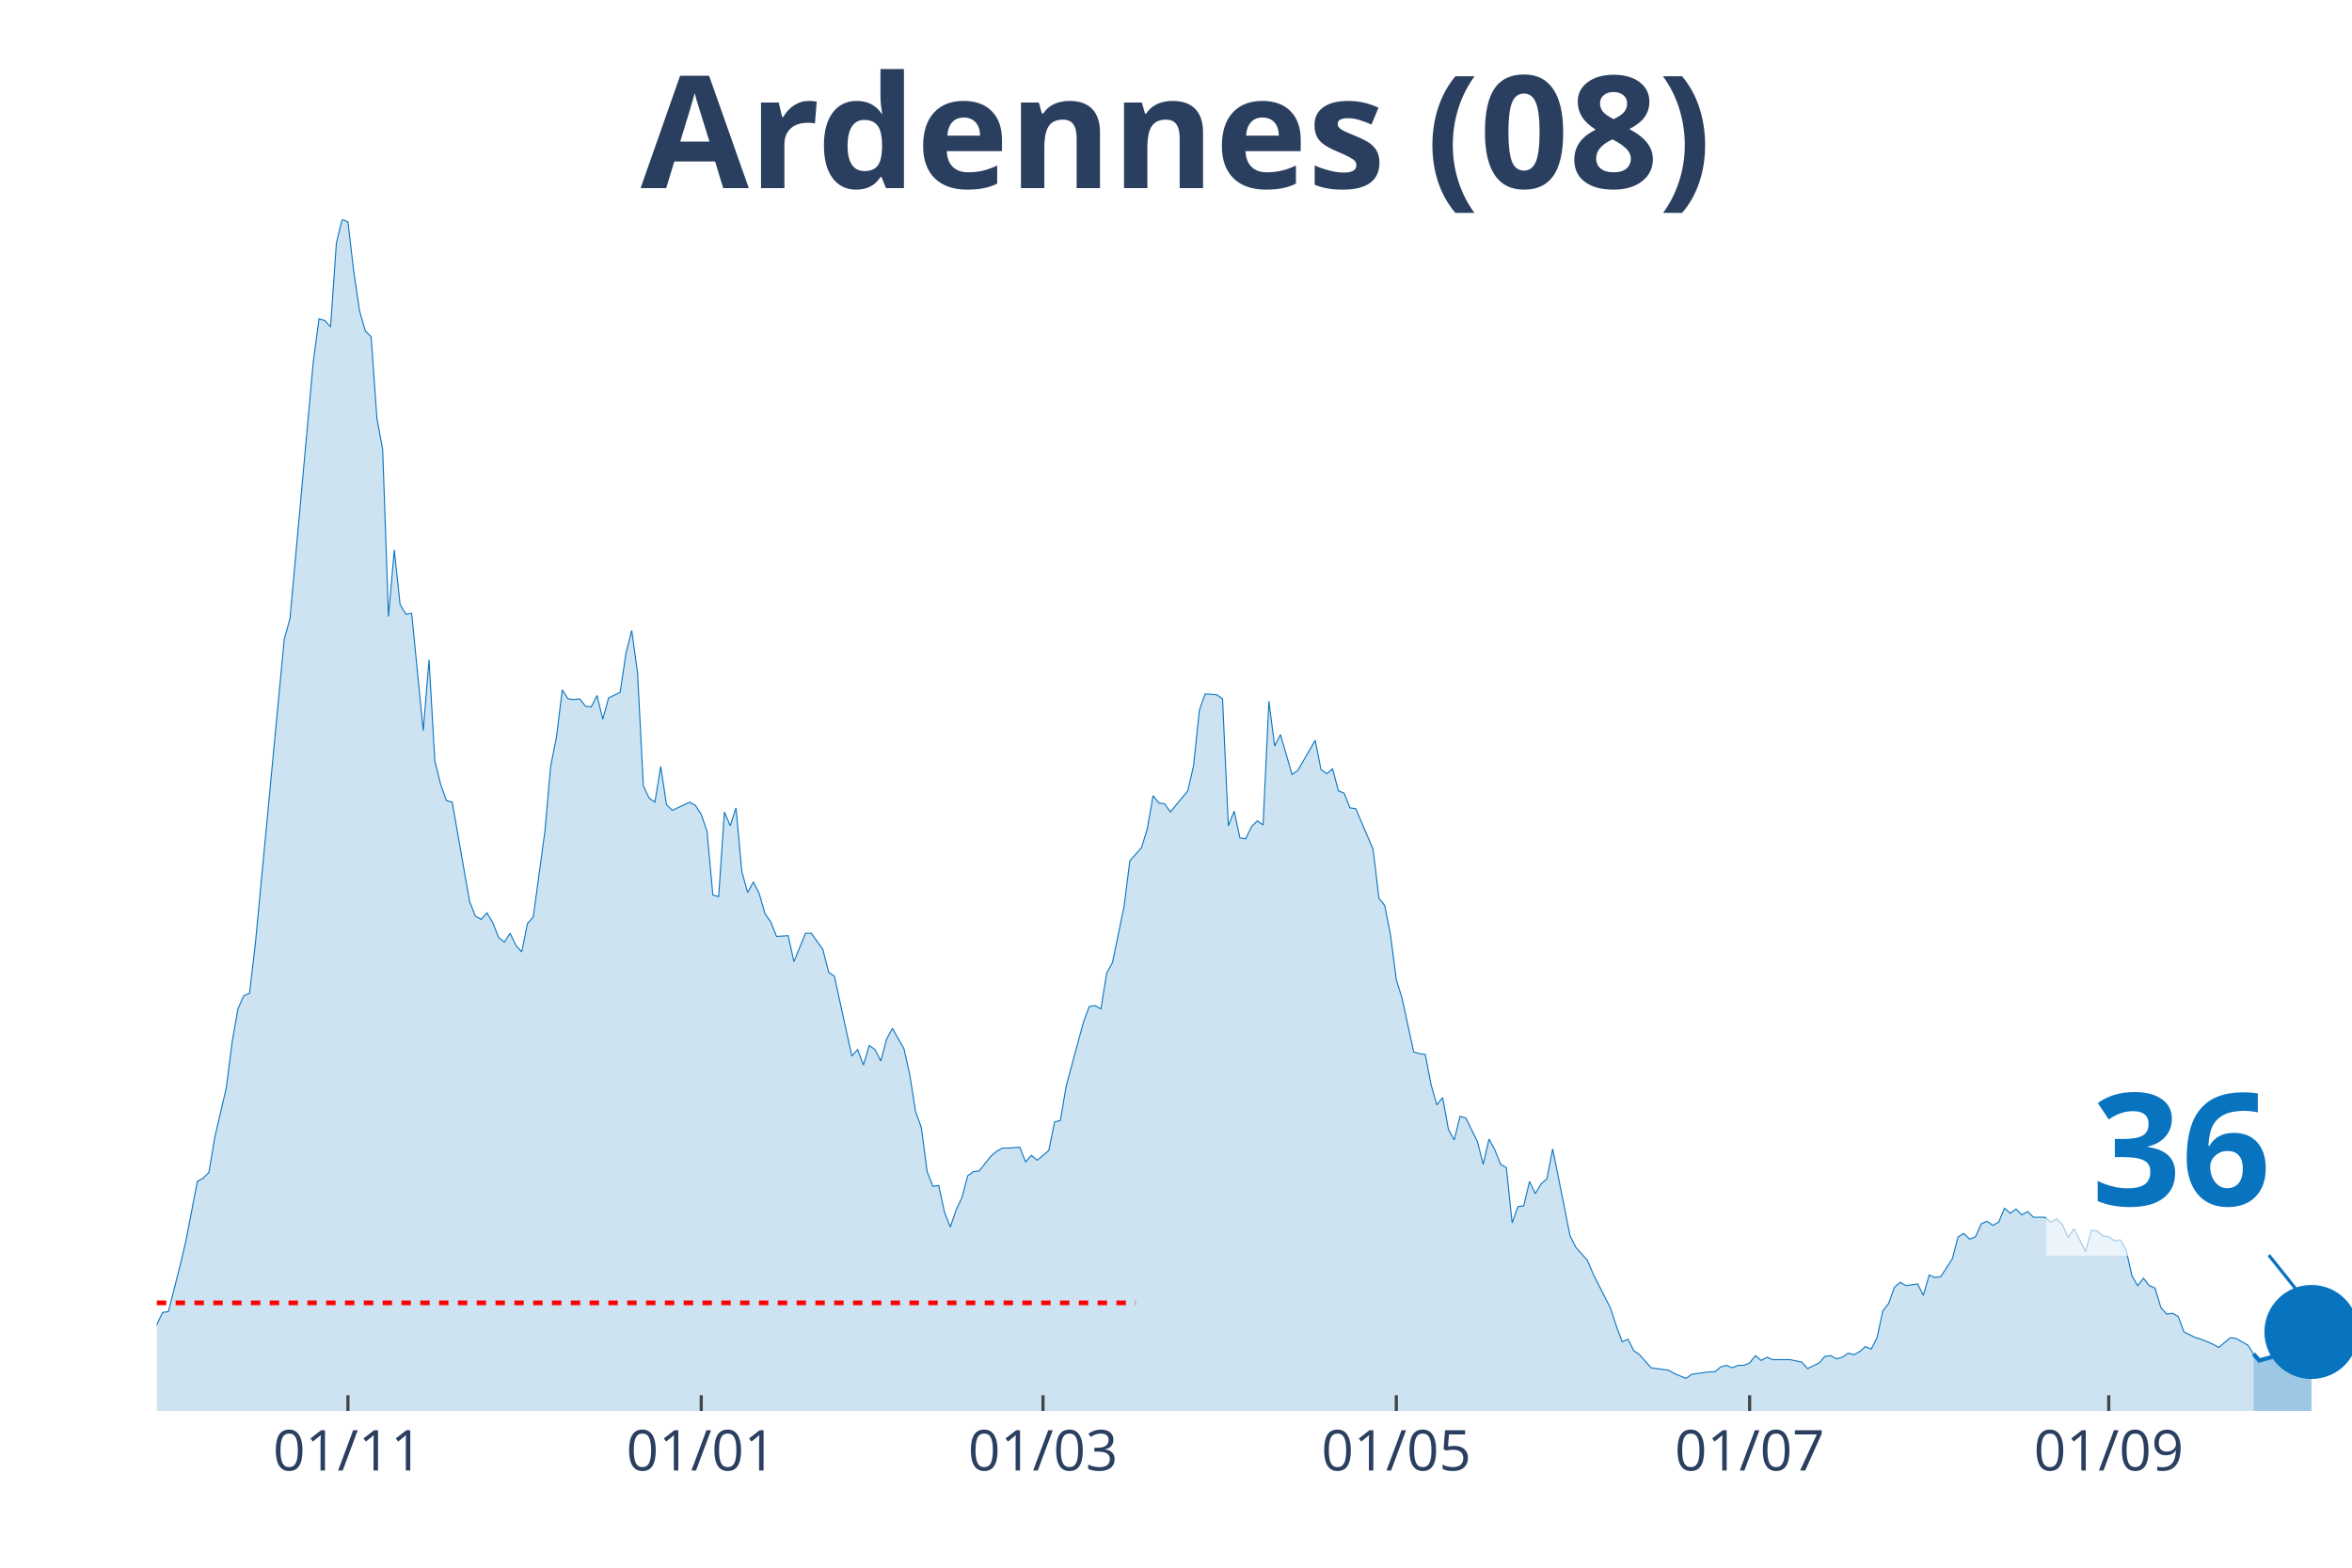
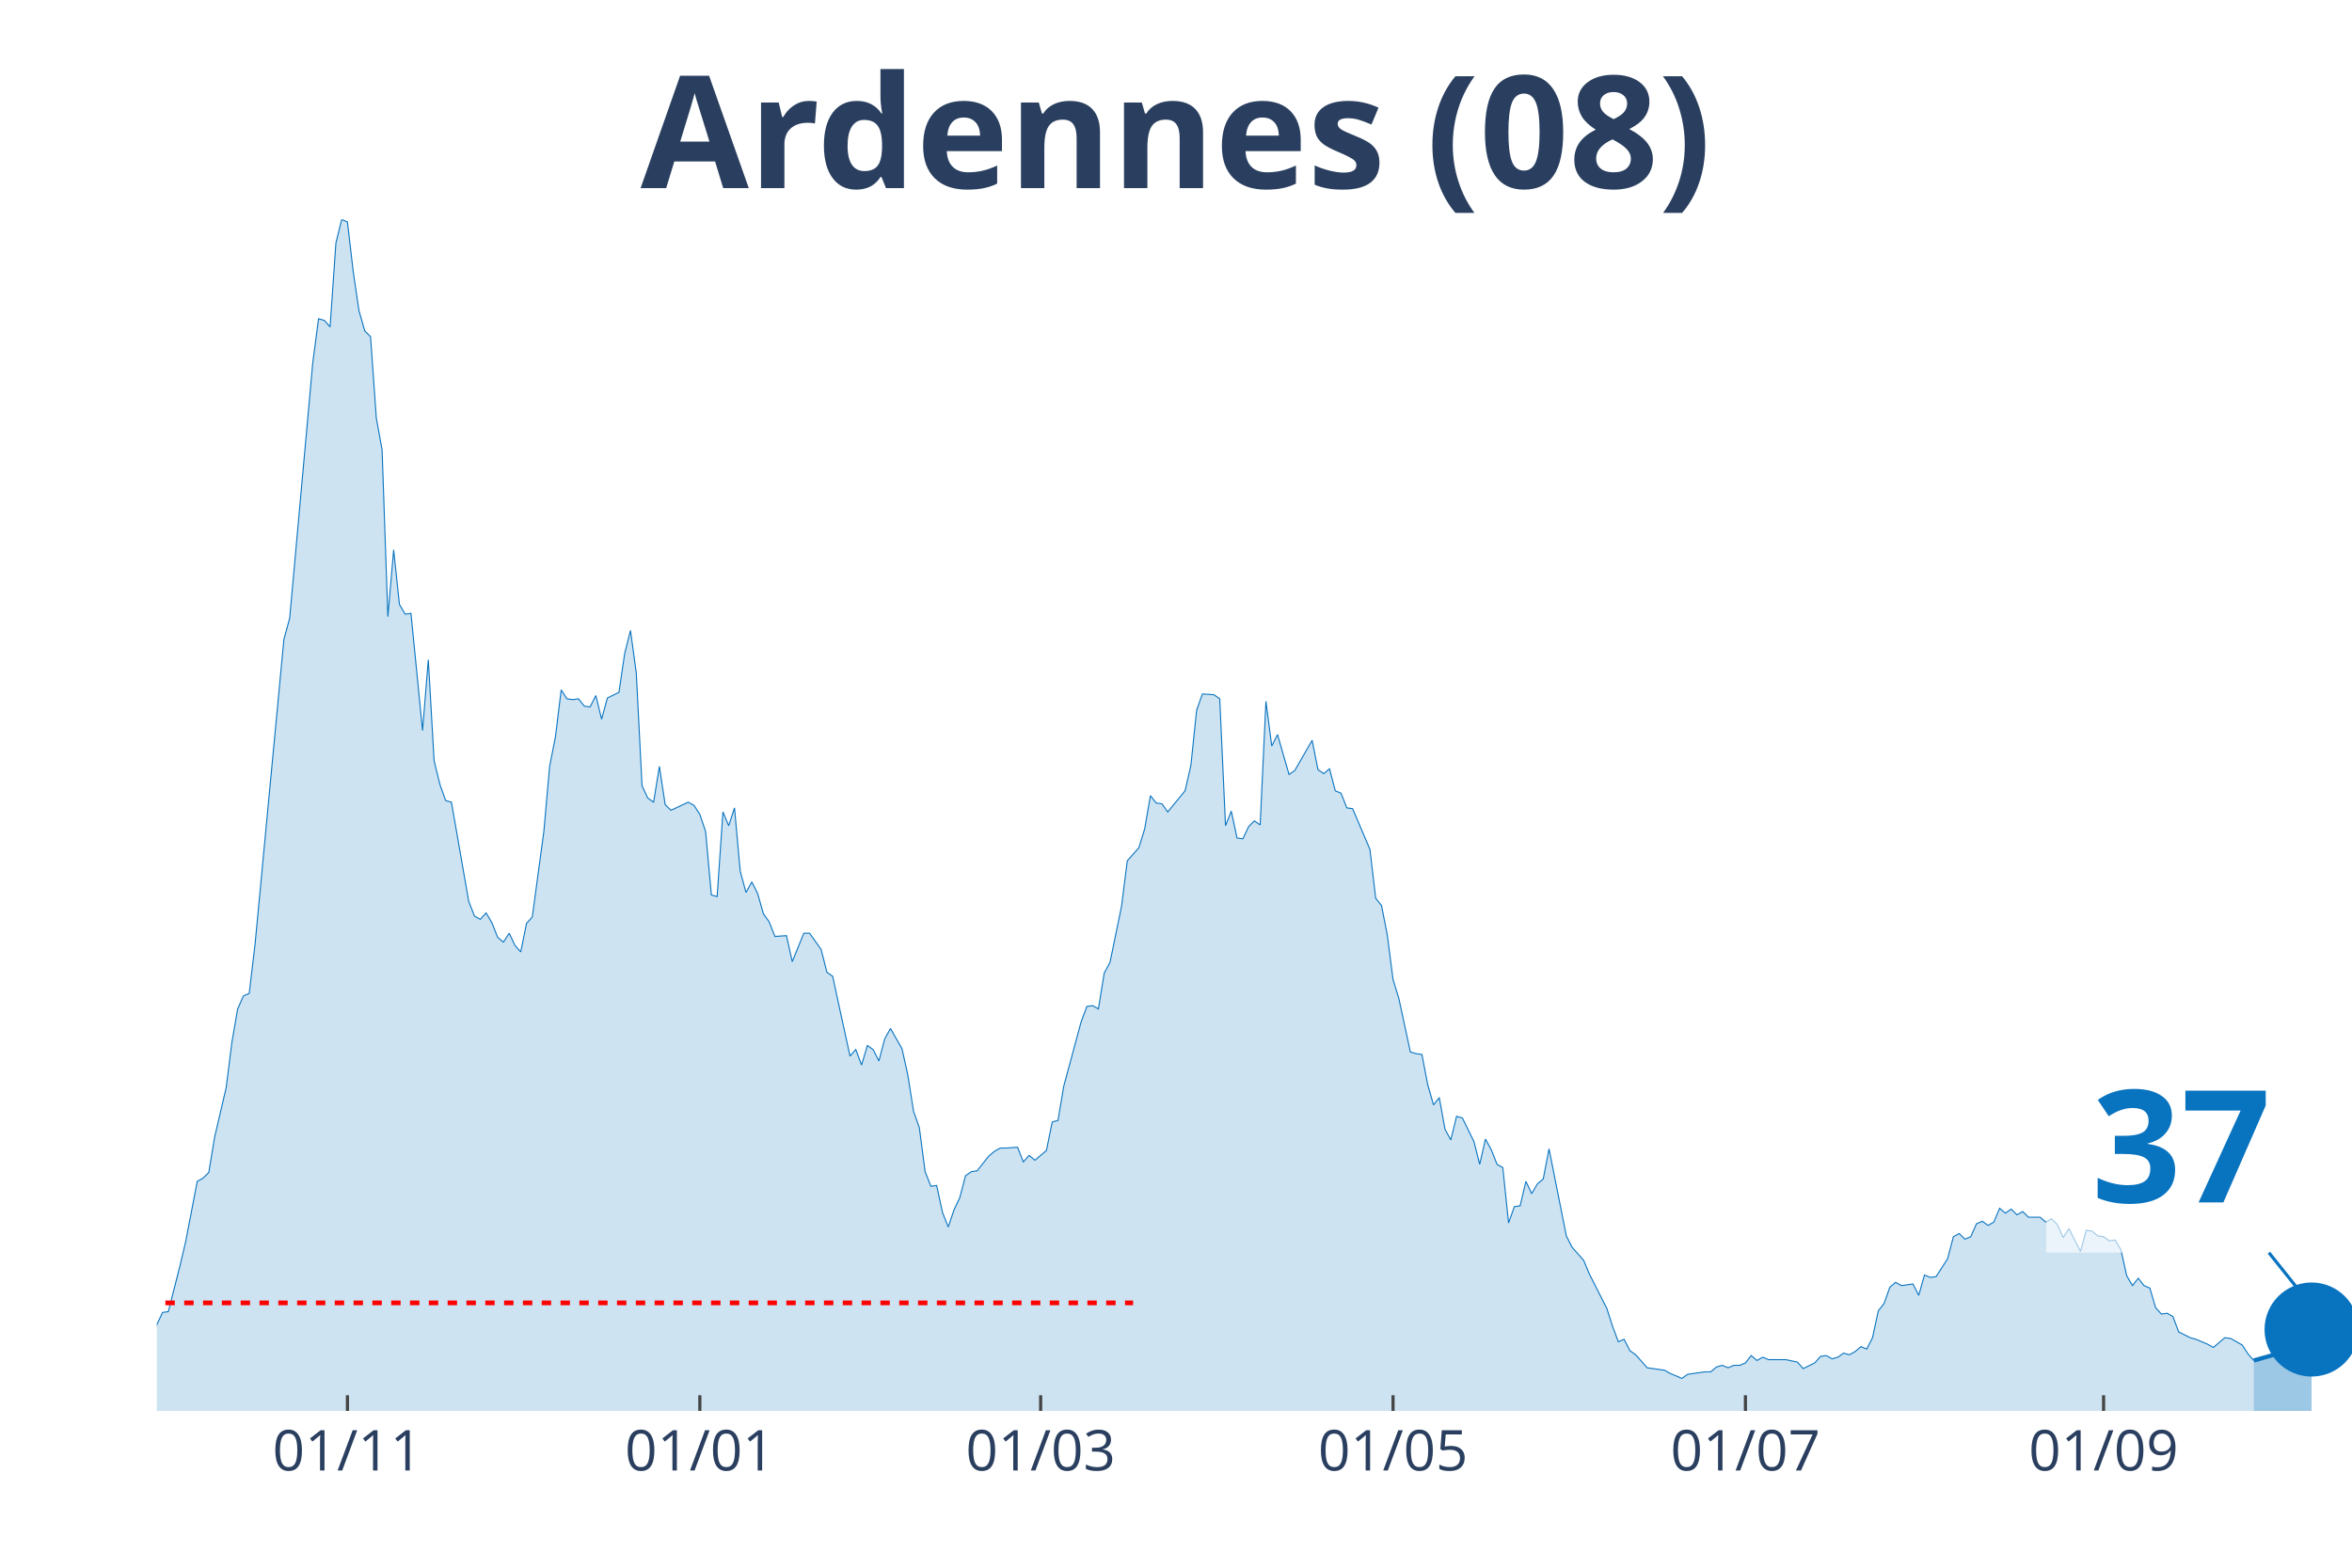
<svg xmlns="http://www.w3.org/2000/svg" class="main-svg" width="1125" height="750" style="" viewBox="0 0 750 500">
  <rect x="0" y="0" width="750" height="500" style="fill: rgb(0, 0, 0); fill-opacity: 0;" />
-   <defs id="defs-4f3ca1">
+   <defs id="defs-d67988">
    <g class="clips">
-       <clipPath id="clip4f3ca1xyplot" class="plotclip">
+       <clipPath id="clipd67988xyplot" class="plotclip">
        <rect width="700" height="380" />
      </clipPath>
-       <clipPath class="axesclip" id="clip4f3ca1x">
+       <clipPath class="axesclip" id="clipd67988x">
        <rect x="50" y="0" width="700" height="500" />
      </clipPath>
-       <clipPath class="axesclip" id="clip4f3ca1y">
+       <clipPath class="axesclip" id="clipd67988y">
        <rect x="0" y="70" width="750" height="380" />
      </clipPath>
-       <clipPath class="axesclip" id="clip4f3ca1xy">
+       <clipPath class="axesclip" id="clipd67988xy">
        <rect x="50" y="70" width="700" height="380" />
      </clipPath>
    </g>
    <g class="gradients" />
  </defs>
  <g class="bglayer">
    <rect class="bg" x="50" y="70" width="700" height="380" style="fill: rgb(0, 0, 0); fill-opacity: 0; stroke-width: 0;" />
  </g>
  <g class="layer-below">
    <g class="imagelayer" />
    <g class="shapelayer" />
  </g>
  <g class="cartesianlayer">
    <g class="subplot xy">
      <g class="layer-subplot">
        <g class="shapelayer" />
        <g class="imagelayer" />
      </g>
      <g class="gridlayer">
        <g class="x">
-           <path class="xgrid crisp" transform="translate(110.95,0)" d="M0,70v380" style="stroke: rgb(255, 255, 255); stroke-opacity: 1; stroke-width: 1px;" />
-           <path class="xgrid crisp" transform="translate(223.61,0)" d="M0,70v380" style="stroke: rgb(255, 255, 255); stroke-opacity: 1; stroke-width: 1px;" />
-           <path class="xgrid crisp" transform="translate(332.59,0)" d="M0,70v380" style="stroke: rgb(255, 255, 255); stroke-opacity: 1; stroke-width: 1px;" />
-           <path class="xgrid crisp" transform="translate(445.25,0)" d="M0,70v380" style="stroke: rgb(255, 255, 255); stroke-opacity: 1; stroke-width: 1px;" />
-           <path class="xgrid crisp" transform="translate(557.92,0)" d="M0,70v380" style="stroke: rgb(255, 255, 255); stroke-opacity: 1; stroke-width: 1px;" />
-           <path class="xgrid crisp" transform="translate(672.43,0)" d="M0,70v380" style="stroke: rgb(255, 255, 255); stroke-opacity: 1; stroke-width: 1px;" />
+           <path class="xgrid crisp" transform="translate(110.79,0)" d="M0,70v380" style="stroke: rgb(255, 255, 255); stroke-opacity: 1; stroke-width: 1px;" />
+           <path class="xgrid crisp" transform="translate(223.16,0)" d="M0,70v380" style="stroke: rgb(255, 255, 255); stroke-opacity: 1; stroke-width: 1px;" />
+           <path class="xgrid crisp" transform="translate(331.84,0)" d="M0,70v380" style="stroke: rgb(255, 255, 255); stroke-opacity: 1; stroke-width: 1px;" />
+           <path class="xgrid crisp" transform="translate(444.21,0)" d="M0,70v380" style="stroke: rgb(255, 255, 255); stroke-opacity: 1; stroke-width: 1px;" />
+           <path class="xgrid crisp" transform="translate(556.58,0)" d="M0,70v380" style="stroke: rgb(255, 255, 255); stroke-opacity: 1; stroke-width: 1px;" />
+           <path class="xgrid crisp" transform="translate(670.79,0)" d="M0,70v380" style="stroke: rgb(255, 255, 255); stroke-opacity: 1; stroke-width: 1px;" />
        </g>
        <g class="y" />
      </g>
      <g class="zerolinelayer" />
      <path class="xlines-below" />
      <path class="ylines-below" />
      <g class="overlines-below" />
      <g class="xaxislayer-below" />
      <g class="yaxislayer-below" />
      <g class="overaxes-below" />
-       <g class="plot" transform="translate(50, 70)" clip-path="url('#clip4f3ca1xyplot')">
+       <g class="plot" transform="translate(50, 70)" clip-path="url('#clipd67988xyplot')">
        <g class="scatterlayer mlayer">
-           <g class="trace scatter tracee21541" style="stroke-miterlimit: 2;">
+           <g class="trace scatter tracef41039" style="stroke-miterlimit: 2;">
            <g class="fills">
              <g>
-                 <path class="js-fill" d="M668.6,380L-251.19,380L-251.19,374.81L-232.72,377.92L-230.87,378.18L-199.47,377.66L-197.63,375.85L-192.08,374.81L-190.24,374.81L-184.7,377.4L-182.85,378.7L-177.31,377.92L-175.46,378.44L-110.82,378.44L-108.97,377.4L-101.58,377.66L-99.74,377.92L-94.2,378.18L-92.35,378.18L-79.42,374.29L-77.57,374.55L-70.18,374.29L-68.34,373.77L-66.49,373.77L-64.64,371.95L-57.26,369.62L-55.41,368.06L-53.56,367.28L-51.72,364.95L-48.02,362.09L-46.17,361.83L-44.33,360.27L-42.48,361.57L-40.63,359.75L-38.79,363.13L-35.09,361.83L-33.25,359.23L-31.4,360.27L-29.55,356.38L-25.86,351.97L-24.01,353.27L-20.32,352.23L-18.47,349.89L-12.93,353.27L-11.08,355.34L-9.23,356.38L-7.39,358.98L-5.54,359.23L-3.69,358.46L-1.85,358.72L0,352.49L1.85,348.59L3.69,348.33L7.39,333.8L9.23,326.01L12.93,306.8L14.78,305.77L16.62,303.95L18.47,292.79L22.16,276.95L24.01,262.42L25.86,251.78L27.7,247.62L29.55,246.84L31.4,231.27L40.63,133.93L42.48,127.19L49.87,45.68L51.72,31.67L53.56,32.19L55.41,34.26L57.26,7.53L59.1,0L60.95,0.78L62.8,16.61L64.64,29.07L66.49,35.56L68.34,37.38L70.18,63.33L72.03,73.46L73.88,126.67L75.73,105.38L77.57,122.77L79.42,125.89L81.27,125.63L84.96,163.01L86.81,140.42L88.65,172.61L90.5,180.14L92.35,185.33L94.2,185.85L99.74,217.51L101.58,222.19L103.43,223.22L105.28,221.15L107.12,224.26L108.97,228.93L110.82,230.49L112.66,227.64L114.51,231.53L116.36,233.61L118.21,224.52L120.05,222.45L123.75,195.19L125.59,174.43L127.44,165.08L129.29,150.03L131.13,152.88L132.98,153.14L134.83,152.88L136.68,155.22L138.52,155.48L140.37,151.84L142.22,159.37L144.06,152.62L147.76,150.81L149.6,138.35L151.45,131.08L153.3,144.58L155.15,180.66L156.99,184.55L158.84,185.85L160.69,174.43L162.53,186.63L164.38,188.44L169.92,185.85L171.77,186.89L173.61,189.74L175.46,195.19L177.31,215.44L179.16,215.96L181,188.96L182.85,193.37L184.7,187.66L186.54,207.91L188.39,214.66L190.24,211.28L192.08,214.92L193.93,221.41L195.78,224L197.63,228.67L201.32,228.42L203.17,236.72L206.86,227.64L208.71,227.64L212.4,232.83L214.25,240.1L216.09,241.39L217.94,249.96L221.64,266.83L223.48,264.75L225.33,269.69L227.18,263.46L229.02,264.75L230.87,268.39L232.72,261.38L234.56,258.01L238.26,264.49L240.11,272.8L241.95,284.48L243.8,289.67L245.65,303.69L247.49,308.36L249.34,308.1L251.19,316.67L253.03,321.34L254.88,315.89L256.73,311.99L258.58,304.99L260.42,303.69L262.27,303.43L265.96,298.76L267.81,297.2L269.66,296.16L271.5,296.16L275.2,295.9L277.04,300.57L278.89,298.5L280.74,300.05L284.43,296.94L286.28,287.86L288.13,287.34L289.97,276.43L295.51,255.93L297.36,251L299.21,250.74L301.06,251.78L302.9,240.36L304.75,236.98L308.44,219.07L310.29,204.54L313.98,200.38L315.83,194.41L317.68,183.77L319.53,186.11L321.37,186.37L323.22,188.96L328.76,182.21L330.61,174.17L332.45,156.52L334.3,151.33L337.99,151.58L339.84,152.88L341.69,193.37L343.54,188.7L345.38,197.27L347.23,197.53L349.08,193.63L350.92,191.82L352.77,193.11L354.62,153.66L356.46,167.94L358.31,164.3L362.01,177.02L363.85,175.72L369.39,166.12L371.24,175.46L373.09,176.76L374.93,175.2L376.78,182.21L378.63,182.99L380.47,187.66L382.32,187.92L387.86,200.9L389.71,216.48L391.56,218.81L393.4,228.16L395.25,242.43L397.1,248.4L400.79,265.53L402.64,266.05L404.49,266.31L406.33,275.92L408.18,282.4L410.03,280.07L411.87,290.19L413.72,293.57L415.57,286.04L417.41,286.56L421.11,294.08L422.96,301.35L424.8,293.31L426.65,296.68L428.5,301.35L430.34,302.39L432.19,320.04L434.04,314.85L435.88,314.59L437.73,306.8L439.58,310.7L441.42,307.58L443.27,306.02L445.12,296.42L450.66,324.19L452.51,327.83L456.2,331.98L458.05,336.39L463.59,347.3L465.44,353.01L467.28,357.94L469.13,357.16L470.98,360.79L472.82,362.09L476.52,366.24L478.36,366.5L482.06,367.02L483.91,368.06L487.6,369.62L489.45,368.32L494.99,367.54L496.83,367.54L498.68,365.98L500.53,365.46L502.37,366.24L504.22,365.46L506.07,365.46L507.92,364.69L509.76,362.35L511.61,363.91L513.46,362.87L515.3,363.65L519,363.65L520.84,363.65L524.54,364.43L526.39,366.5L530.08,364.69L531.93,362.61L533.77,362.35L535.62,363.39L537.47,362.87L539.31,361.57L541.16,362.09L543.01,361.05L544.85,359.49L546.7,360.27L548.55,356.64L550.4,348.07L552.24,345.74L554.09,340.55L555.94,338.99L557.78,340.03L561.48,339.51L563.32,343.14L565.17,336.65L567.02,337.43L568.87,337.17L570.71,334.32L572.56,331.46L574.41,324.45L576.25,323.42L578.1,325.23L579.95,324.45L581.79,320.3L583.64,319.52L585.49,320.82L587.34,319.78L589.18,315.37L591.03,316.93L592.88,315.63L594.72,317.45L596.57,316.41L598.42,318.22L600.26,318.22L602.11,318.22L603.96,319.78L605.8,318.74L607.65,320.56L609.5,324.71L611.35,321.86L615.04,329.13L616.89,322.38L618.73,322.64L620.58,324.19L622.43,324.45L624.27,325.75L626.12,325.49L627.97,328.61L629.82,336.91L631.66,340.03L633.51,337.69L635.36,340.03L637.2,340.81L639.05,347.04L640.9,349.11L642.74,348.85L644.59,349.89L646.44,354.82L650.13,356.64L651.98,357.16L655.67,358.72L657.52,359.75L661.21,356.64L663.06,356.9L666.75,358.98L668.6,361.83" style="fill: rgb(8, 115, 191); fill-opacity: 0.2; stroke-width: 0;" />
+                 <path class="js-fill" d="M668.68,380L-250.53,380L-250.53,374.81L-232.11,377.92L-230.26,378.18L-198.95,377.66L-197.11,375.85L-191.58,374.81L-189.74,374.81L-184.21,377.4L-182.37,378.7L-176.84,377.92L-175,378.44L-110.53,378.44L-108.68,377.4L-101.32,377.66L-99.47,377.92L-93.95,378.18L-92.11,378.18L-79.21,374.29L-77.37,374.55L-70,374.29L-68.16,373.77L-66.32,373.77L-64.47,371.95L-57.11,369.62L-55.26,368.06L-53.42,367.28L-51.58,364.95L-47.89,362.09L-46.05,361.83L-44.21,360.27L-42.37,361.57L-40.53,359.75L-38.68,363.13L-35,361.83L-33.16,359.23L-31.32,360.27L-29.47,356.38L-25.79,351.97L-23.95,353.27L-20.26,352.23L-18.42,349.89L-12.89,353.27L-11.05,355.34L-9.21,356.38L-7.37,358.98L-5.53,359.23L-3.68,358.46L-1.84,358.72L0,352.49L1.84,348.59L3.68,348.33L7.37,333.8L9.21,326.01L12.89,306.8L14.74,305.77L16.58,303.95L18.42,292.79L22.11,276.95L23.95,262.42L25.79,251.78L27.63,247.62L29.47,246.84L31.32,231.27L40.53,133.93L42.37,127.19L49.74,45.68L51.58,31.67L53.42,32.19L55.26,34.26L57.11,7.53L58.95,0L60.79,0.78L62.63,16.61L64.47,29.07L66.32,35.56L68.16,37.38L70,63.33L71.84,73.46L73.68,126.67L75.53,105.38L77.37,122.77L79.21,125.89L81.05,125.63L84.74,163.01L86.58,140.42L88.42,172.61L90.26,180.14L92.11,185.33L93.95,185.85L99.47,217.51L101.32,222.19L103.16,223.22L105,221.15L106.84,224.26L108.68,228.93L110.53,230.49L112.37,227.64L114.21,231.53L116.05,233.61L117.89,224.52L119.74,222.45L123.42,195.19L125.26,174.43L127.11,165.08L128.95,150.03L130.79,152.88L132.63,153.14L134.47,152.88L136.32,155.22L138.16,155.48L140,151.84L141.84,159.37L143.68,152.62L147.37,150.81L149.21,138.35L151.05,131.08L152.89,144.58L154.74,180.66L156.58,184.55L158.42,185.85L160.26,174.43L162.11,186.63L163.95,188.44L169.47,185.85L171.32,186.89L173.16,189.74L175,195.19L176.84,215.44L178.68,215.96L180.53,188.96L182.37,193.37L184.21,187.66L186.05,207.91L187.89,214.66L189.74,211.28L191.58,214.92L193.42,221.41L195.26,224L197.11,228.67L200.79,228.42L202.63,236.72L206.32,227.64L208.16,227.64L211.84,232.83L213.68,240.1L215.53,241.39L217.37,249.96L221.05,266.83L222.89,264.75L224.74,269.69L226.58,263.46L228.42,264.75L230.26,268.39L232.11,261.38L233.95,258.01L237.63,264.49L239.47,272.8L241.32,284.48L243.16,289.67L245,303.69L246.84,308.36L248.68,308.1L250.53,316.67L252.37,321.34L254.21,315.89L256.05,311.99L257.89,304.99L259.74,303.69L261.58,303.43L265.26,298.76L267.11,297.2L268.95,296.16L270.79,296.16L274.47,295.9L276.32,300.57L278.16,298.5L280,300.05L283.68,296.94L285.53,287.86L287.37,287.34L289.21,276.43L294.74,255.93L296.58,251L298.42,250.74L300.26,251.78L302.11,240.36L303.95,236.98L307.63,219.07L309.47,204.54L313.16,200.38L315,194.41L316.84,183.77L318.68,186.11L320.53,186.37L322.37,188.96L327.89,182.21L329.74,174.17L331.58,156.52L333.42,151.33L337.11,151.58L338.95,152.88L340.79,193.37L342.63,188.7L344.47,197.27L346.32,197.53L348.16,193.63L350,191.82L351.84,193.11L353.68,153.66L355.53,167.94L357.37,164.3L361.05,177.02L362.89,175.72L368.42,166.12L370.26,175.46L372.11,176.76L373.95,175.2L375.79,182.21L377.63,182.99L379.47,187.66L381.32,187.92L386.84,200.9L388.68,216.48L390.53,218.81L392.37,228.16L394.21,242.43L396.05,248.4L399.74,265.53L401.58,266.05L403.42,266.31L405.26,275.92L407.11,282.4L408.95,280.07L410.79,290.19L412.63,293.57L414.47,286.04L416.32,286.56L420,294.08L421.84,301.35L423.68,293.31L425.53,296.68L427.37,301.35L429.21,302.39L431.05,320.04L432.89,314.85L434.74,314.59L436.58,306.8L438.42,310.7L440.26,307.58L442.11,306.02L443.95,296.42L449.47,324.19L451.32,327.83L455,331.98L456.84,336.39L462.37,347.3L464.21,353.01L466.05,357.94L467.89,357.16L469.74,360.79L471.58,362.09L475.26,366.24L477.11,366.5L480.79,367.02L482.63,368.06L486.32,369.62L488.16,368.32L493.68,367.54L495.53,367.54L497.37,365.98L499.21,365.46L501.05,366.24L502.89,365.46L504.74,365.46L506.58,364.69L508.42,362.35L510.26,363.91L512.11,362.87L513.95,363.65L517.63,363.65L519.47,363.65L523.16,364.43L525,366.5L528.68,364.69L530.53,362.61L532.37,362.35L534.21,363.39L536.05,362.87L537.89,361.57L539.74,362.09L541.58,361.05L543.42,359.49L545.26,360.27L547.11,356.64L548.95,348.07L550.79,345.74L552.63,340.55L554.47,338.99L556.32,340.03L560,339.51L561.84,343.14L563.68,336.65L565.53,337.43L567.37,337.17L569.21,334.32L571.05,331.46L572.89,324.45L574.74,323.42L576.58,325.23L578.42,324.45L580.26,320.3L582.11,319.52L583.95,320.82L585.79,319.78L587.63,315.37L589.47,316.93L591.32,315.63L593.16,317.45L595,316.41L596.84,318.22L598.68,318.22L600.53,318.22L602.37,319.78L604.21,318.74L606.05,320.56L607.89,324.71L609.74,321.86L613.42,329.13L615.26,322.38L617.11,322.64L618.95,324.19L620.79,324.45L622.63,325.75L624.47,325.49L626.32,328.61L628.16,336.91L630,340.03L631.84,337.69L633.68,340.03L635.53,340.81L637.37,347.04L639.21,349.11L641.05,348.85L642.89,349.89L644.74,354.82L648.42,356.64L650.26,357.16L653.95,358.72L655.79,359.75L659.47,356.64L661.32,356.9L665,358.98L666.84,361.83L668.68,363.91" style="fill: rgb(8, 115, 191); fill-opacity: 0.2; stroke-width: 0;" />
              </g>
            </g>
            <g class="errorbars" />
            <g class="lines">
-               <path class="js-line" d="M-251.19,374.81L-232.72,377.92L-230.87,378.18L-199.47,377.66L-197.63,375.85L-192.08,374.81L-190.24,374.81L-184.7,377.4L-182.85,378.7L-177.31,377.92L-175.46,378.44L-110.82,378.44L-108.97,377.4L-101.58,377.66L-99.74,377.92L-94.2,378.18L-92.35,378.18L-79.42,374.29L-77.57,374.55L-70.18,374.29L-68.34,373.77L-66.49,373.77L-64.64,371.95L-57.26,369.62L-55.41,368.06L-53.56,367.28L-51.72,364.95L-48.02,362.09L-46.17,361.83L-44.33,360.27L-42.48,361.57L-40.63,359.75L-38.79,363.13L-35.09,361.83L-33.25,359.23L-31.4,360.27L-29.55,356.38L-25.86,351.97L-24.01,353.27L-20.32,352.23L-18.47,349.89L-12.93,353.27L-11.08,355.34L-9.23,356.38L-7.39,358.98L-5.54,359.23L-3.69,358.46L-1.85,358.72L0,352.49L1.85,348.59L3.69,348.33L7.39,333.8L9.23,326.01L12.93,306.8L14.78,305.77L16.62,303.95L18.47,292.79L22.16,276.95L24.01,262.42L25.86,251.78L27.7,247.62L29.55,246.84L31.4,231.27L40.63,133.93L42.48,127.19L49.87,45.68L51.72,31.67L53.56,32.19L55.41,34.26L57.26,7.53L59.1,0L60.95,0.78L62.8,16.61L64.64,29.07L66.49,35.56L68.34,37.38L70.18,63.33L72.03,73.46L73.88,126.67L75.73,105.38L77.57,122.77L79.42,125.89L81.27,125.63L84.96,163.01L86.81,140.42L88.65,172.61L90.5,180.14L92.35,185.33L94.2,185.85L99.74,217.51L101.58,222.19L103.43,223.22L105.28,221.15L107.12,224.26L108.97,228.93L110.82,230.49L112.66,227.64L114.51,231.53L116.36,233.61L118.21,224.52L120.05,222.45L123.75,195.19L125.59,174.43L127.44,165.08L129.29,150.03L131.13,152.88L132.98,153.14L134.83,152.88L136.68,155.22L138.52,155.48L140.37,151.84L142.22,159.37L144.06,152.62L147.76,150.81L149.6,138.35L151.45,131.08L153.3,144.58L155.15,180.66L156.99,184.55L158.84,185.85L160.69,174.43L162.53,186.63L164.38,188.44L169.92,185.85L171.77,186.89L173.61,189.74L175.46,195.19L177.31,215.44L179.16,215.96L181,188.96L182.85,193.37L184.7,187.66L186.54,207.91L188.39,214.66L190.24,211.28L192.08,214.92L193.93,221.41L195.78,224L197.63,228.67L201.32,228.42L203.17,236.72L206.86,227.64L208.71,227.64L212.4,232.83L214.25,240.1L216.09,241.39L217.94,249.96L221.64,266.83L223.48,264.75L225.33,269.69L227.18,263.46L229.02,264.75L230.87,268.39L232.72,261.38L234.56,258.01L238.26,264.49L240.11,272.8L241.95,284.48L243.8,289.67L245.65,303.69L247.49,308.36L249.34,308.1L251.19,316.67L253.03,321.34L254.88,315.89L256.73,311.99L258.58,304.99L260.42,303.69L262.27,303.43L265.96,298.76L267.81,297.2L269.66,296.16L271.5,296.16L275.2,295.9L277.04,300.57L278.89,298.5L280.74,300.05L284.43,296.94L286.28,287.86L288.13,287.34L289.97,276.43L295.51,255.93L297.36,251L299.21,250.74L301.06,251.78L302.9,240.36L304.75,236.98L308.44,219.07L310.29,204.54L313.98,200.38L315.83,194.41L317.68,183.77L319.53,186.11L321.37,186.37L323.22,188.96L328.76,182.21L330.61,174.17L332.45,156.52L334.3,151.33L337.99,151.58L339.84,152.88L341.69,193.37L343.54,188.7L345.38,197.27L347.23,197.53L349.08,193.63L350.92,191.82L352.77,193.11L354.62,153.66L356.46,167.94L358.31,164.3L362.01,177.02L363.85,175.72L369.39,166.12L371.24,175.46L373.09,176.76L374.93,175.2L376.78,182.21L378.63,182.99L380.47,187.66L382.32,187.92L387.86,200.9L389.71,216.48L391.56,218.81L393.4,228.16L395.25,242.43L397.1,248.4L400.79,265.53L402.64,266.05L404.49,266.31L406.33,275.92L408.18,282.4L410.03,280.07L411.87,290.19L413.72,293.57L415.57,286.04L417.41,286.56L421.11,294.08L422.96,301.35L424.8,293.31L426.65,296.68L428.5,301.35L430.34,302.39L432.19,320.04L434.04,314.85L435.88,314.59L437.73,306.8L439.58,310.7L441.42,307.58L443.27,306.02L445.12,296.42L450.66,324.19L452.51,327.83L456.2,331.98L458.05,336.39L463.59,347.3L465.44,353.01L467.28,357.94L469.13,357.16L470.98,360.79L472.82,362.09L476.52,366.24L478.36,366.5L482.06,367.02L483.91,368.06L487.6,369.62L489.45,368.32L494.99,367.54L496.83,367.54L498.68,365.98L500.53,365.46L502.37,366.24L504.22,365.46L506.07,365.46L507.92,364.69L509.76,362.35L511.61,363.91L513.46,362.87L515.3,363.65L519,363.65L520.84,363.65L524.54,364.43L526.39,366.5L530.08,364.69L531.93,362.61L533.77,362.35L535.62,363.39L537.47,362.87L539.31,361.57L541.16,362.09L543.01,361.05L544.85,359.49L546.7,360.27L548.55,356.64L550.4,348.07L552.24,345.74L554.09,340.55L555.94,338.99L557.78,340.03L561.48,339.51L563.32,343.14L565.17,336.65L567.02,337.43L568.87,337.17L570.71,334.32L572.56,331.46L574.41,324.45L576.25,323.42L578.1,325.23L579.95,324.45L581.79,320.3L583.64,319.52L585.49,320.82L587.34,319.78L589.18,315.37L591.03,316.93L592.88,315.63L594.72,317.45L596.57,316.41L598.42,318.22L600.26,318.22L602.11,318.22L603.96,319.78L605.8,318.74L607.65,320.56L609.5,324.71L611.35,321.86L615.04,329.13L616.89,322.38L618.73,322.64L620.58,324.19L622.43,324.45L624.27,325.75L626.12,325.49L627.97,328.61L629.82,336.91L631.66,340.03L633.51,337.69L635.36,340.03L637.2,340.81L639.05,347.04L640.9,349.11L642.74,348.85L644.59,349.89L646.44,354.82L650.13,356.64L651.98,357.16L655.67,358.72L657.52,359.75L661.21,356.64L663.06,356.9L666.75,358.98L668.6,361.83" style="vector-effect: non-scaling-stroke; fill: none; stroke: rgb(8, 115, 191); stroke-opacity: 1; stroke-width: 0.5px; opacity: 1;" />
+               <path class="js-line" d="M-250.53,374.81L-232.11,377.92L-230.26,378.18L-198.95,377.66L-197.11,375.85L-191.58,374.81L-189.74,374.81L-184.21,377.4L-182.37,378.7L-176.84,377.92L-175,378.44L-110.53,378.44L-108.68,377.4L-101.32,377.66L-99.47,377.92L-93.95,378.18L-92.11,378.18L-79.21,374.29L-77.37,374.55L-70,374.29L-68.16,373.77L-66.32,373.77L-64.47,371.95L-57.11,369.62L-55.26,368.06L-53.42,367.28L-51.58,364.95L-47.89,362.09L-46.05,361.83L-44.21,360.27L-42.37,361.57L-40.53,359.75L-38.68,363.13L-35,361.83L-33.16,359.23L-31.32,360.27L-29.47,356.38L-25.79,351.97L-23.95,353.27L-20.26,352.23L-18.42,349.89L-12.89,353.27L-11.05,355.34L-9.21,356.38L-7.37,358.98L-5.53,359.23L-3.68,358.46L-1.84,358.72L0,352.49L1.84,348.59L3.68,348.33L7.37,333.8L9.21,326.01L12.89,306.8L14.74,305.77L16.58,303.95L18.42,292.79L22.11,276.95L23.95,262.42L25.79,251.78L27.63,247.62L29.47,246.84L31.32,231.27L40.53,133.93L42.37,127.19L49.74,45.68L51.58,31.67L53.42,32.19L55.26,34.26L57.11,7.53L58.95,0L60.79,0.78L62.63,16.61L64.47,29.07L66.32,35.56L68.16,37.38L70,63.33L71.84,73.46L73.68,126.67L75.53,105.38L77.37,122.77L79.21,125.89L81.05,125.63L84.74,163.01L86.58,140.42L88.42,172.61L90.26,180.14L92.11,185.33L93.95,185.85L99.47,217.51L101.32,222.19L103.16,223.22L105,221.15L106.84,224.26L108.68,228.93L110.53,230.49L112.37,227.64L114.21,231.53L116.05,233.61L117.89,224.52L119.74,222.45L123.42,195.19L125.26,174.43L127.11,165.08L128.95,150.03L130.79,152.88L132.63,153.14L134.47,152.88L136.32,155.22L138.16,155.48L140,151.84L141.84,159.37L143.68,152.62L147.37,150.81L149.21,138.35L151.05,131.08L152.89,144.58L154.74,180.66L156.58,184.55L158.42,185.85L160.26,174.43L162.11,186.63L163.95,188.44L169.47,185.85L171.32,186.89L173.16,189.74L175,195.19L176.84,215.44L178.68,215.96L180.53,188.96L182.37,193.37L184.21,187.66L186.05,207.91L187.89,214.66L189.74,211.28L191.58,214.92L193.42,221.41L195.26,224L197.11,228.67L200.79,228.42L202.63,236.72L206.32,227.64L208.16,227.64L211.84,232.83L213.68,240.1L215.53,241.39L217.37,249.96L221.05,266.83L222.89,264.75L224.74,269.69L226.58,263.46L228.42,264.75L230.26,268.39L232.11,261.38L233.95,258.01L237.63,264.49L239.47,272.8L241.32,284.48L243.16,289.67L245,303.69L246.84,308.36L248.68,308.1L250.53,316.67L252.37,321.34L254.21,315.89L256.05,311.99L257.89,304.99L259.74,303.69L261.58,303.43L265.26,298.76L267.11,297.2L268.95,296.16L270.79,296.16L274.47,295.9L276.32,300.57L278.16,298.5L280,300.05L283.68,296.94L285.53,287.86L287.37,287.34L289.21,276.43L294.74,255.93L296.58,251L298.42,250.74L300.26,251.78L302.11,240.36L303.95,236.98L307.63,219.07L309.47,204.54L313.16,200.38L315,194.41L316.84,183.77L318.68,186.11L320.53,186.37L322.37,188.96L327.89,182.21L329.74,174.17L331.58,156.52L333.42,151.33L337.11,151.58L338.95,152.88L340.79,193.37L342.63,188.7L344.47,197.27L346.32,197.53L348.16,193.63L350,191.82L351.84,193.11L353.68,153.66L355.53,167.94L357.37,164.3L361.05,177.02L362.89,175.72L368.42,166.12L370.26,175.46L372.11,176.76L373.95,175.2L375.79,182.21L377.63,182.99L379.47,187.66L381.32,187.92L386.84,200.9L388.68,216.48L390.53,218.81L392.37,228.16L394.21,242.43L396.05,248.4L399.74,265.53L401.58,266.05L403.42,266.31L405.26,275.92L407.11,282.4L408.95,280.07L410.79,290.19L412.63,293.57L414.47,286.04L416.32,286.56L420,294.08L421.84,301.35L423.68,293.31L425.53,296.68L427.37,301.35L429.21,302.39L431.05,320.04L432.89,314.85L434.74,314.59L436.58,306.8L438.42,310.7L440.26,307.58L442.11,306.02L443.95,296.42L449.47,324.19L451.32,327.83L455,331.98L456.84,336.39L462.37,347.3L464.21,353.01L466.05,357.94L467.89,357.16L469.74,360.79L471.58,362.09L475.26,366.24L477.11,366.5L480.79,367.02L482.63,368.06L486.32,369.62L488.16,368.32L493.68,367.54L495.53,367.54L497.37,365.98L499.21,365.46L501.05,366.24L502.89,365.46L504.74,365.46L506.58,364.69L508.42,362.35L510.26,363.91L512.11,362.87L513.95,363.65L517.63,363.65L519.47,363.65L523.16,364.43L525,366.5L528.68,364.69L530.53,362.61L532.37,362.35L534.21,363.39L536.05,362.87L537.89,361.57L539.74,362.09L541.58,361.05L543.42,359.49L545.26,360.27L547.11,356.64L548.95,348.07L550.79,345.74L552.63,340.55L554.47,338.99L556.32,340.03L560,339.51L561.84,343.14L563.68,336.65L565.53,337.43L567.37,337.17L569.21,334.32L571.05,331.46L572.89,324.45L574.74,323.42L576.58,325.23L578.42,324.45L580.26,320.3L582.11,319.52L583.95,320.82L585.79,319.78L587.63,315.37L589.47,316.93L591.32,315.63L593.16,317.45L595,316.41L596.84,318.22L598.68,318.22L600.53,318.22L602.37,319.78L604.21,318.74L606.05,320.56L607.89,324.71L609.74,321.86L613.42,329.13L615.26,322.38L617.11,322.64L618.95,324.19L620.79,324.45L622.63,325.75L624.47,325.49L626.32,328.61L628.16,336.91L630,340.03L631.84,337.69L633.68,340.03L635.53,340.81L637.37,347.04L639.21,349.11L641.05,348.85L642.89,349.89L644.74,354.82L648.42,356.64L650.26,357.16L653.95,358.72L655.79,359.75L659.47,356.64L661.32,356.9L665,358.98L666.84,361.83L668.68,363.91" style="vector-effect: non-scaling-stroke; fill: none; stroke: rgb(8, 115, 191); stroke-opacity: 1; stroke-width: 0.5px; opacity: 1;" />
            </g>
            <g class="points" />
            <g class="text" />
          </g>
-           <g class="trace scatter tracee57adb" style="stroke-miterlimit: 2;">
+           <g class="trace scatter trace6a7109" style="stroke-miterlimit: 2;">
            <g class="fills">
              <g>
-                 <path class="js-fill" d="M687.07,380L668.6,380L668.6,361.83L670.45,363.91L672.3,363.39L677.84,361.83L679.68,359.75L683.38,354.56L685.22,355.08L687.07,354.82" style="fill: rgb(8, 115, 191); fill-opacity: 0.4; stroke-width: 0;" />
+                 <path class="js-fill" d="M687.11,380L668.68,380L668.68,363.91L676.05,361.83L677.89,359.75L681.58,354.56L683.42,355.08L687.11,354.04" style="fill: rgb(8, 115, 191); fill-opacity: 0.4; stroke-width: 0;" />
              </g>
            </g>
            <g class="errorbars" />
            <g class="lines">
-               <path class="js-line" d="M668.6,361.83L670.45,363.91L672.3,363.39L677.84,361.83L679.68,359.75L683.38,354.56L685.22,355.08L687.07,354.82" style="vector-effect: non-scaling-stroke; fill: none; stroke: rgb(8, 115, 191); stroke-opacity: 1; stroke-width: 2px; opacity: 1;" />
+               <path class="js-line" d="M668.68,363.91L676.05,361.83L677.89,359.75L681.58,354.56L683.42,355.08L687.11,354.04" style="vector-effect: non-scaling-stroke; fill: none; stroke: rgb(8, 115, 191); stroke-opacity: 1; stroke-width: 2px; opacity: 1;" />
            </g>
            <g class="points" />
            <g class="text" />
          </g>
-           <g class="trace scatter trace59ee40" style="stroke-miterlimit: 2; opacity: 1;">
+           <g class="trace scatter trace6e4596" style="stroke-miterlimit: 2; opacity: 1;">
            <g class="fills" />
            <g class="errorbars" />
            <g class="lines" />
            <g class="points">
-               <path class="point" transform="translate(687.07,354.82)" d="M15,0A15,15 0 1,1 0,-15A15,15 0 0,1 15,0Z" style="opacity: 1; stroke-width: 0px; fill: rgb(8, 115, 191); fill-opacity: 1;" />
+               <path class="point" transform="translate(687.11,354.04)" d="M15,0A15,15 0 1,1 0,-15A15,15 0 0,1 15,0Z" style="opacity: 1; stroke-width: 0px; fill: rgb(8, 115, 191); fill-opacity: 1;" />
            </g>
            <g class="text" />
          </g>
        </g>
      </g>
      <g class="overplot" />
      <path class="xlines-above crisp" style="fill: none; stroke-width: 1px; stroke: rgb(0, 0, 0); stroke-opacity: 0;" d="" />
      <path class="ylines-above crisp" style="fill: none;" d="M0,0" />
      <g class="overlines-above" />
      <g class="xaxislayer-above">
-         <path class="xtick ticks crisp" d="M0,450v-5" transform="translate(110.95,0)" style="stroke: rgb(68, 68, 68); stroke-opacity: 1; stroke-width: 1px;" />
-         <path class="xtick ticks crisp" d="M0,450v-5" transform="translate(223.61,0)" style="stroke: rgb(68, 68, 68); stroke-opacity: 1; stroke-width: 1px;" />
-         <path class="xtick ticks crisp" d="M0,450v-5" transform="translate(332.59,0)" style="stroke: rgb(68, 68, 68); stroke-opacity: 1; stroke-width: 1px;" />
-         <path class="xtick ticks crisp" d="M0,450v-5" transform="translate(445.25,0)" style="stroke: rgb(68, 68, 68); stroke-opacity: 1; stroke-width: 1px;" />
-         <path class="xtick ticks crisp" d="M0,450v-5" transform="translate(557.92,0)" style="stroke: rgb(68, 68, 68); stroke-opacity: 1; stroke-width: 1px;" />
-         <path class="xtick ticks crisp" d="M0,450v-5" transform="translate(672.43,0)" style="stroke: rgb(68, 68, 68); stroke-opacity: 1; stroke-width: 1px;" />
+         <path class="xtick ticks crisp" d="M0,450v-5" transform="translate(110.79,0)" style="stroke: rgb(68, 68, 68); stroke-opacity: 1; stroke-width: 1px;" />
+         <path class="xtick ticks crisp" d="M0,450v-5" transform="translate(223.16,0)" style="stroke: rgb(68, 68, 68); stroke-opacity: 1; stroke-width: 1px;" />
+         <path class="xtick ticks crisp" d="M0,450v-5" transform="translate(331.84,0)" style="stroke: rgb(68, 68, 68); stroke-opacity: 1; stroke-width: 1px;" />
+         <path class="xtick ticks crisp" d="M0,450v-5" transform="translate(444.21,0)" style="stroke: rgb(68, 68, 68); stroke-opacity: 1; stroke-width: 1px;" />
+         <path class="xtick ticks crisp" d="M0,450v-5" transform="translate(556.58,0)" style="stroke: rgb(68, 68, 68); stroke-opacity: 1; stroke-width: 1px;" />
+         <path class="xtick ticks crisp" d="M0,450v-5" transform="translate(670.79,0)" style="stroke: rgb(68, 68, 68); stroke-opacity: 1; stroke-width: 1px;" />
        <g class="xtick">
-           <text text-anchor="middle" x="0" y="469" transform="translate(110.95,0)" style="font-family: 'Open Sans', verdana, arial, sans-serif; font-size: 18px; fill: rgb(42, 63, 95); fill-opacity: 1; white-space: pre;">01/11</text>
+           <text text-anchor="middle" x="0" y="469" transform="translate(110.79,0)" style="font-family: 'Open Sans', verdana, arial, sans-serif; font-size: 18px; fill: rgb(42, 63, 95); fill-opacity: 1; white-space: pre;">01/11</text>
        </g>
        <g class="xtick">
-           <text text-anchor="middle" x="0" y="469" transform="translate(223.61,0)" style="font-family: 'Open Sans', verdana, arial, sans-serif; font-size: 18px; fill: rgb(42, 63, 95); fill-opacity: 1; white-space: pre;">01/01</text>
+           <text text-anchor="middle" x="0" y="469" transform="translate(223.16,0)" style="font-family: 'Open Sans', verdana, arial, sans-serif; font-size: 18px; fill: rgb(42, 63, 95); fill-opacity: 1; white-space: pre;">01/01</text>
        </g>
        <g class="xtick">
-           <text text-anchor="middle" x="0" y="469" transform="translate(332.59,0)" style="font-family: 'Open Sans', verdana, arial, sans-serif; font-size: 18px; fill: rgb(42, 63, 95); fill-opacity: 1; white-space: pre;">01/03</text>
+           <text text-anchor="middle" x="0" y="469" transform="translate(331.84,0)" style="font-family: 'Open Sans', verdana, arial, sans-serif; font-size: 18px; fill: rgb(42, 63, 95); fill-opacity: 1; white-space: pre;">01/03</text>
        </g>
        <g class="xtick">
-           <text text-anchor="middle" x="0" y="469" transform="translate(445.25,0)" style="font-family: 'Open Sans', verdana, arial, sans-serif; font-size: 18px; fill: rgb(42, 63, 95); fill-opacity: 1; white-space: pre;">01/05</text>
+           <text text-anchor="middle" x="0" y="469" transform="translate(444.21,0)" style="font-family: 'Open Sans', verdana, arial, sans-serif; font-size: 18px; fill: rgb(42, 63, 95); fill-opacity: 1; white-space: pre;">01/05</text>
        </g>
        <g class="xtick">
-           <text text-anchor="middle" x="0" y="469" transform="translate(557.92,0)" style="font-family: 'Open Sans', verdana, arial, sans-serif; font-size: 18px; fill: rgb(42, 63, 95); fill-opacity: 1; white-space: pre;">01/07</text>
+           <text text-anchor="middle" x="0" y="469" transform="translate(556.58,0)" style="font-family: 'Open Sans', verdana, arial, sans-serif; font-size: 18px; fill: rgb(42, 63, 95); fill-opacity: 1; white-space: pre;">01/07</text>
        </g>
        <g class="xtick">
-           <text text-anchor="middle" x="0" y="469" transform="translate(672.43,0)" style="font-family: 'Open Sans', verdana, arial, sans-serif; font-size: 18px; fill: rgb(42, 63, 95); fill-opacity: 1; white-space: pre;">01/09</text>
+           <text text-anchor="middle" x="0" y="469" transform="translate(670.79,0)" style="font-family: 'Open Sans', verdana, arial, sans-serif; font-size: 18px; fill: rgb(42, 63, 95); fill-opacity: 1; white-space: pre;">01/09</text>
        </g>
      </g>
      <g class="yaxislayer-above" />
      <g class="overaxes-above" />
    </g>
  </g>
  <g class="polarlayer" />
  <g class="ternarylayer" />
  <g class="geolayer" />
  <g class="funnelarealayer" />
  <g class="pielayer" />
  <g class="treemaplayer" />
  <g class="sunburstlayer" />
  <g class="glimages" />
-   <defs id="topdefs-4f3ca1">
+   <defs id="topdefs-d67988">
    <g class="clips" />
  </defs>
  <g class="layer-above">
    <g class="imagelayer" />
    <g class="shapelayer">
-       <path data-index="0" fill-rule="evenodd" d="M-987.99,415.54L362.14,415.54" clip-path="url('#clip4f3ca1xy')" style="opacity: 1; stroke: rgb(255, 0, 0); stroke-opacity: 1; fill: rgb(0, 0, 0); fill-opacity: 0; stroke-dasharray: 3px, 3px; stroke-width: 1.5px;" />
+       <path data-index="0" fill-rule="evenodd" d="M-985.26,415.54L361.32,415.54" clip-path="url('#clipd67988xy')" style="opacity: 1; stroke: rgb(255, 0, 0); stroke-opacity: 1; fill: rgb(0, 0, 0); fill-opacity: 0; stroke-dasharray: 3px, 3px; stroke-width: 1.5px;" />
    </g>
  </g>
  <g class="infolayer">
    <g class="g-gtitle">
      <text class="gtitle" x="375" y="25" text-anchor="middle" dy="0.7em" style="font-family: 'Open Sans', verdana, arial, sans-serif; font-size: 50px; fill: rgb(42, 63, 95); opacity: 1; font-weight: normal; white-space: pre;">
        <tspan style="font-weight:bold">Ardennes (08)</tspan>
      </text>
    </g>
    <g class="g-xtitle" />
    <g class="annotation" data-index="0" style="opacity: 1;">
-       <g class="annotation-text-g" transform="rotate(0,695.07,364.82)">
-         <g class="cursor-pointer" transform="translate(652, 329)">
+       <g class="annotation-text-g" transform="rotate(0,695.11,364.04)">
+         <g class="cursor-pointer" transform="translate(652, 328)">
          <rect class="bg" x="0.5" y="0.5" width="86" height="71" style="stroke-width: 1px; stroke: rgb(0, 0, 0); stroke-opacity: 0; fill: rgb(255, 255, 255); fill-opacity: 0.6;" />
          <text class="annotation-text" text-anchor="middle" x="43.531" y="55.5" style="font-family: 'Open Sans', verdana, arial, sans-serif; font-size: 50px; fill: rgb(8, 115, 191); fill-opacity: 1; white-space: pre;">
-             <tspan style="font-weight:bold">36 </tspan>
+             <tspan style="font-weight:bold">37 </tspan>
          </text>
        </g>
      </g>
      <g class="annotation-arrow-g" style="opacity: 1;">
-         <path d="M723.47,400.32L735.07,414.82" style="stroke-width: 1px; stroke: rgb(8, 115, 191); stroke-opacity: 1; stroke-dasharray: 0px, 0px, 18.569px, 18.569px;" />
+         <path d="M723.51,399.54L735.11,414.04" style="stroke-width: 1px; stroke: rgb(8, 115, 191); stroke-opacity: 1; stroke-dasharray: 0px, 0px, 18.569px, 18.569px;" />
      </g>
    </g>
  </g>
</svg>
